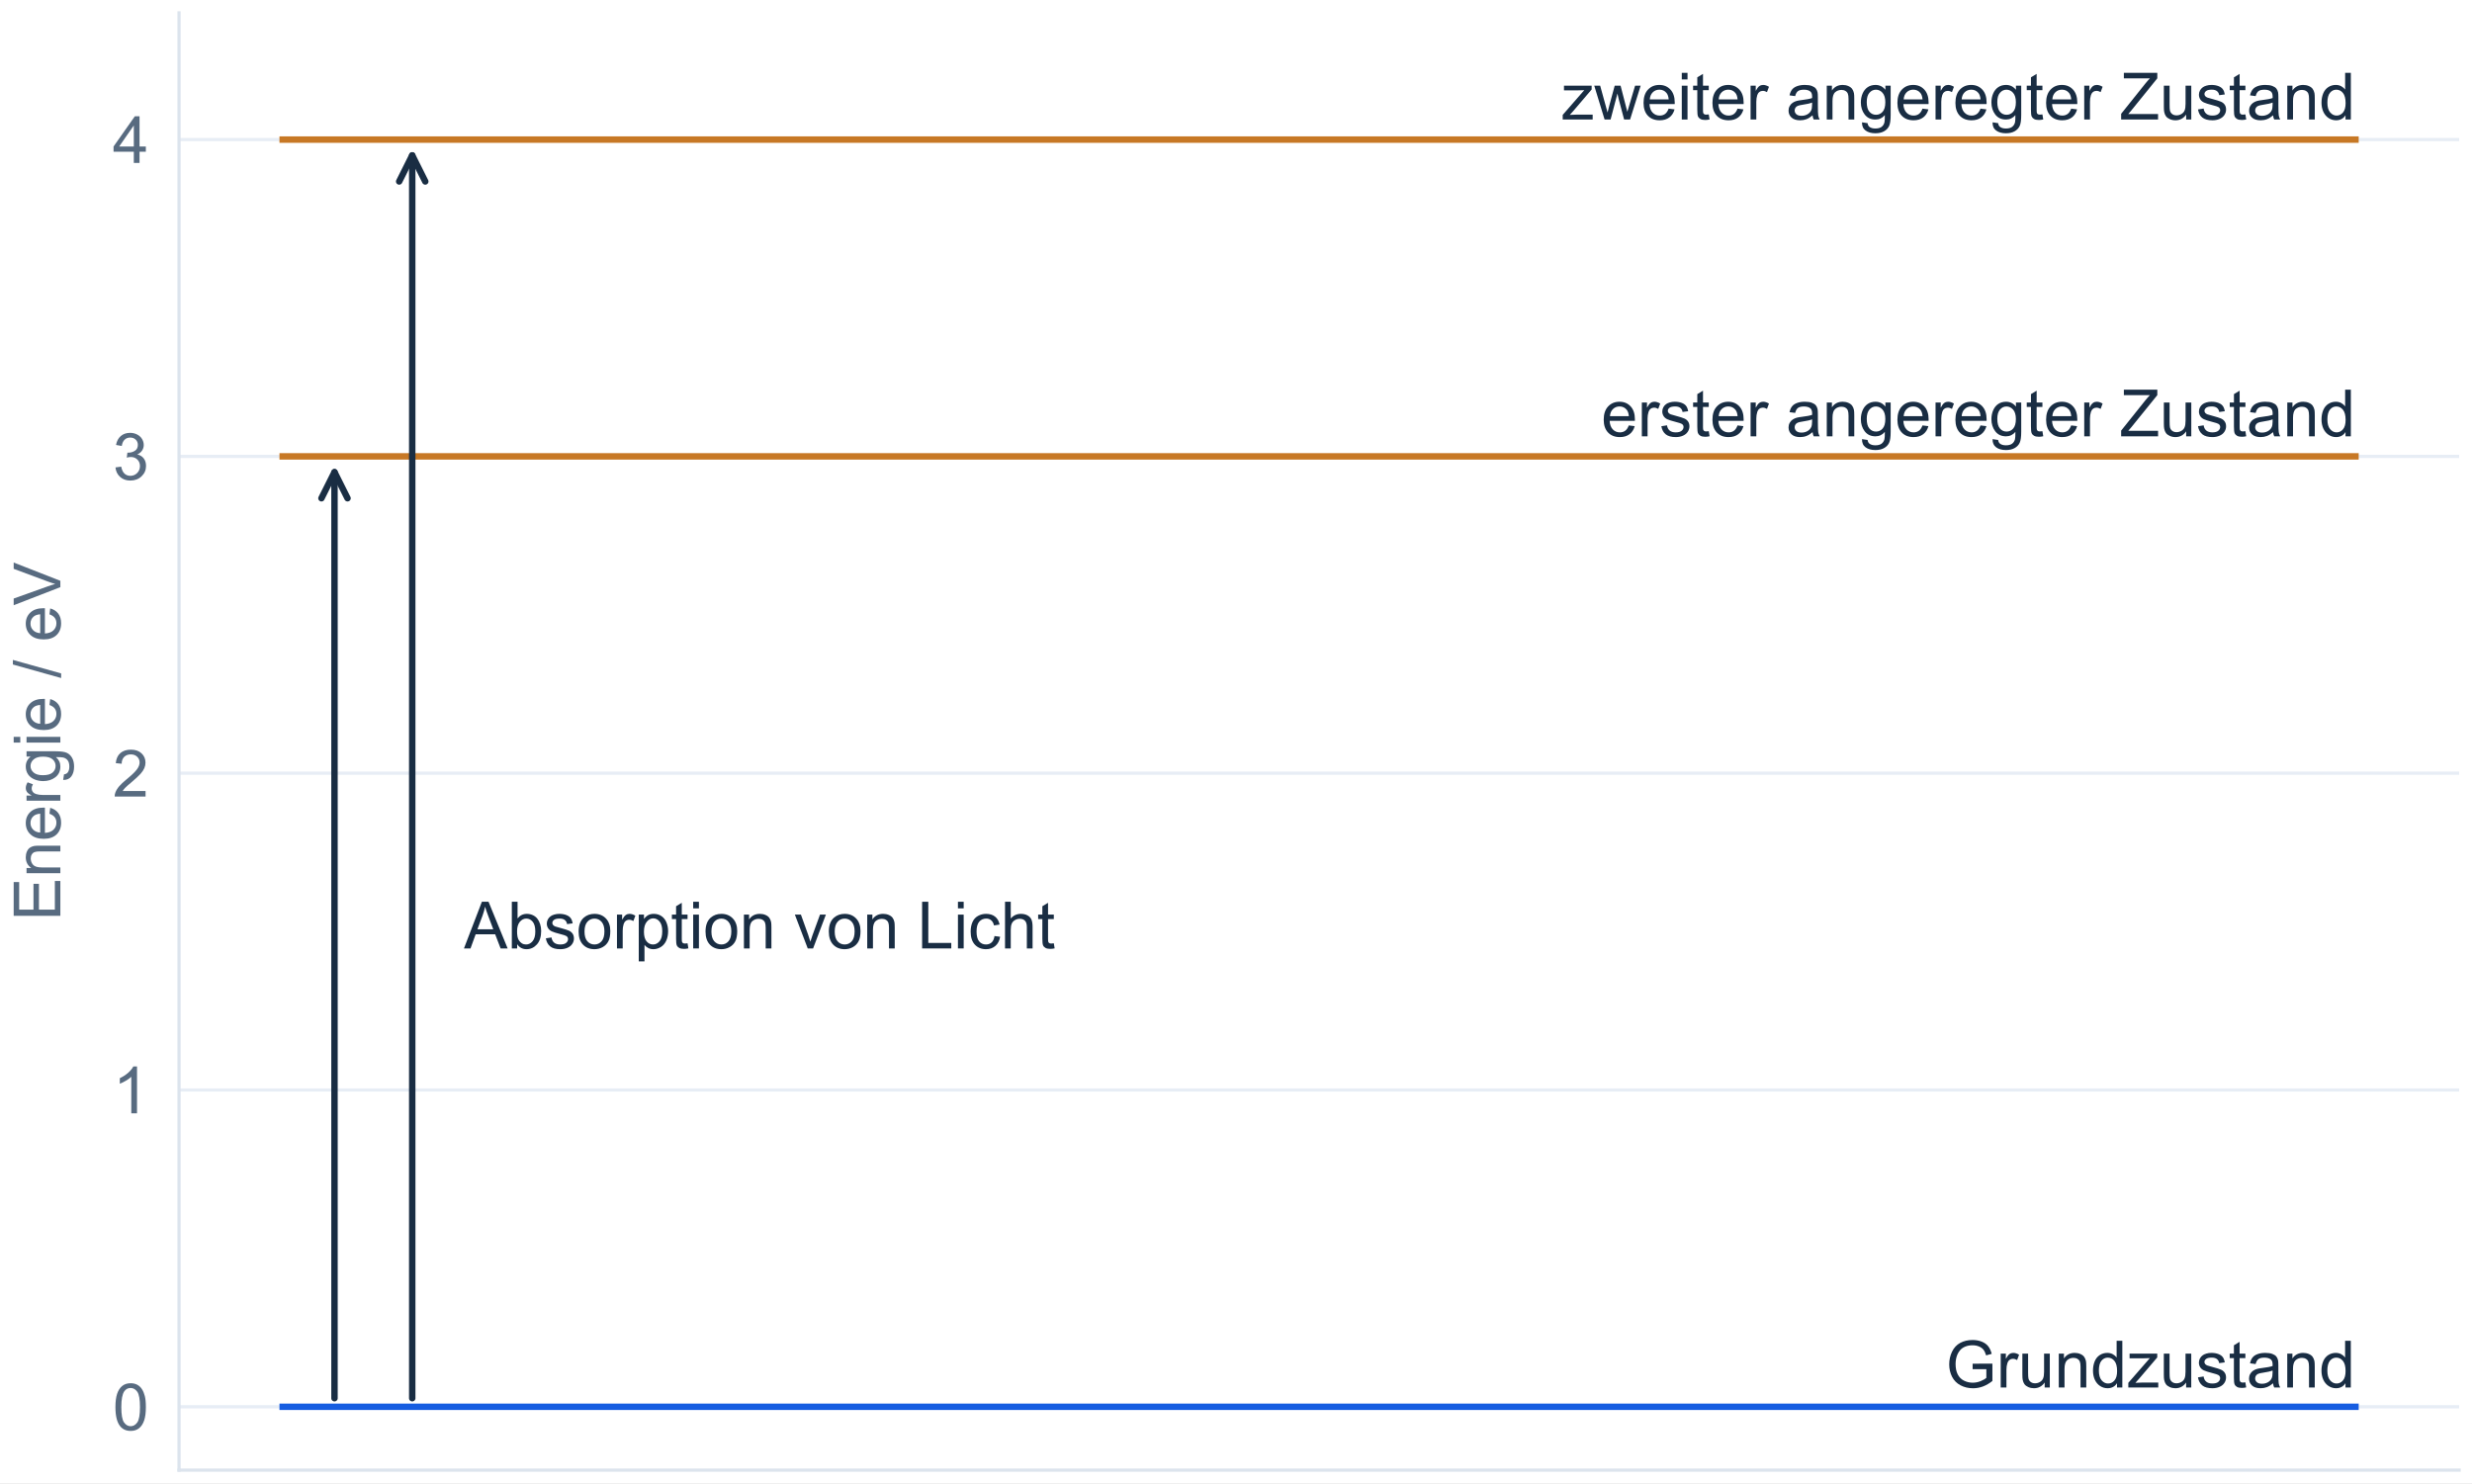
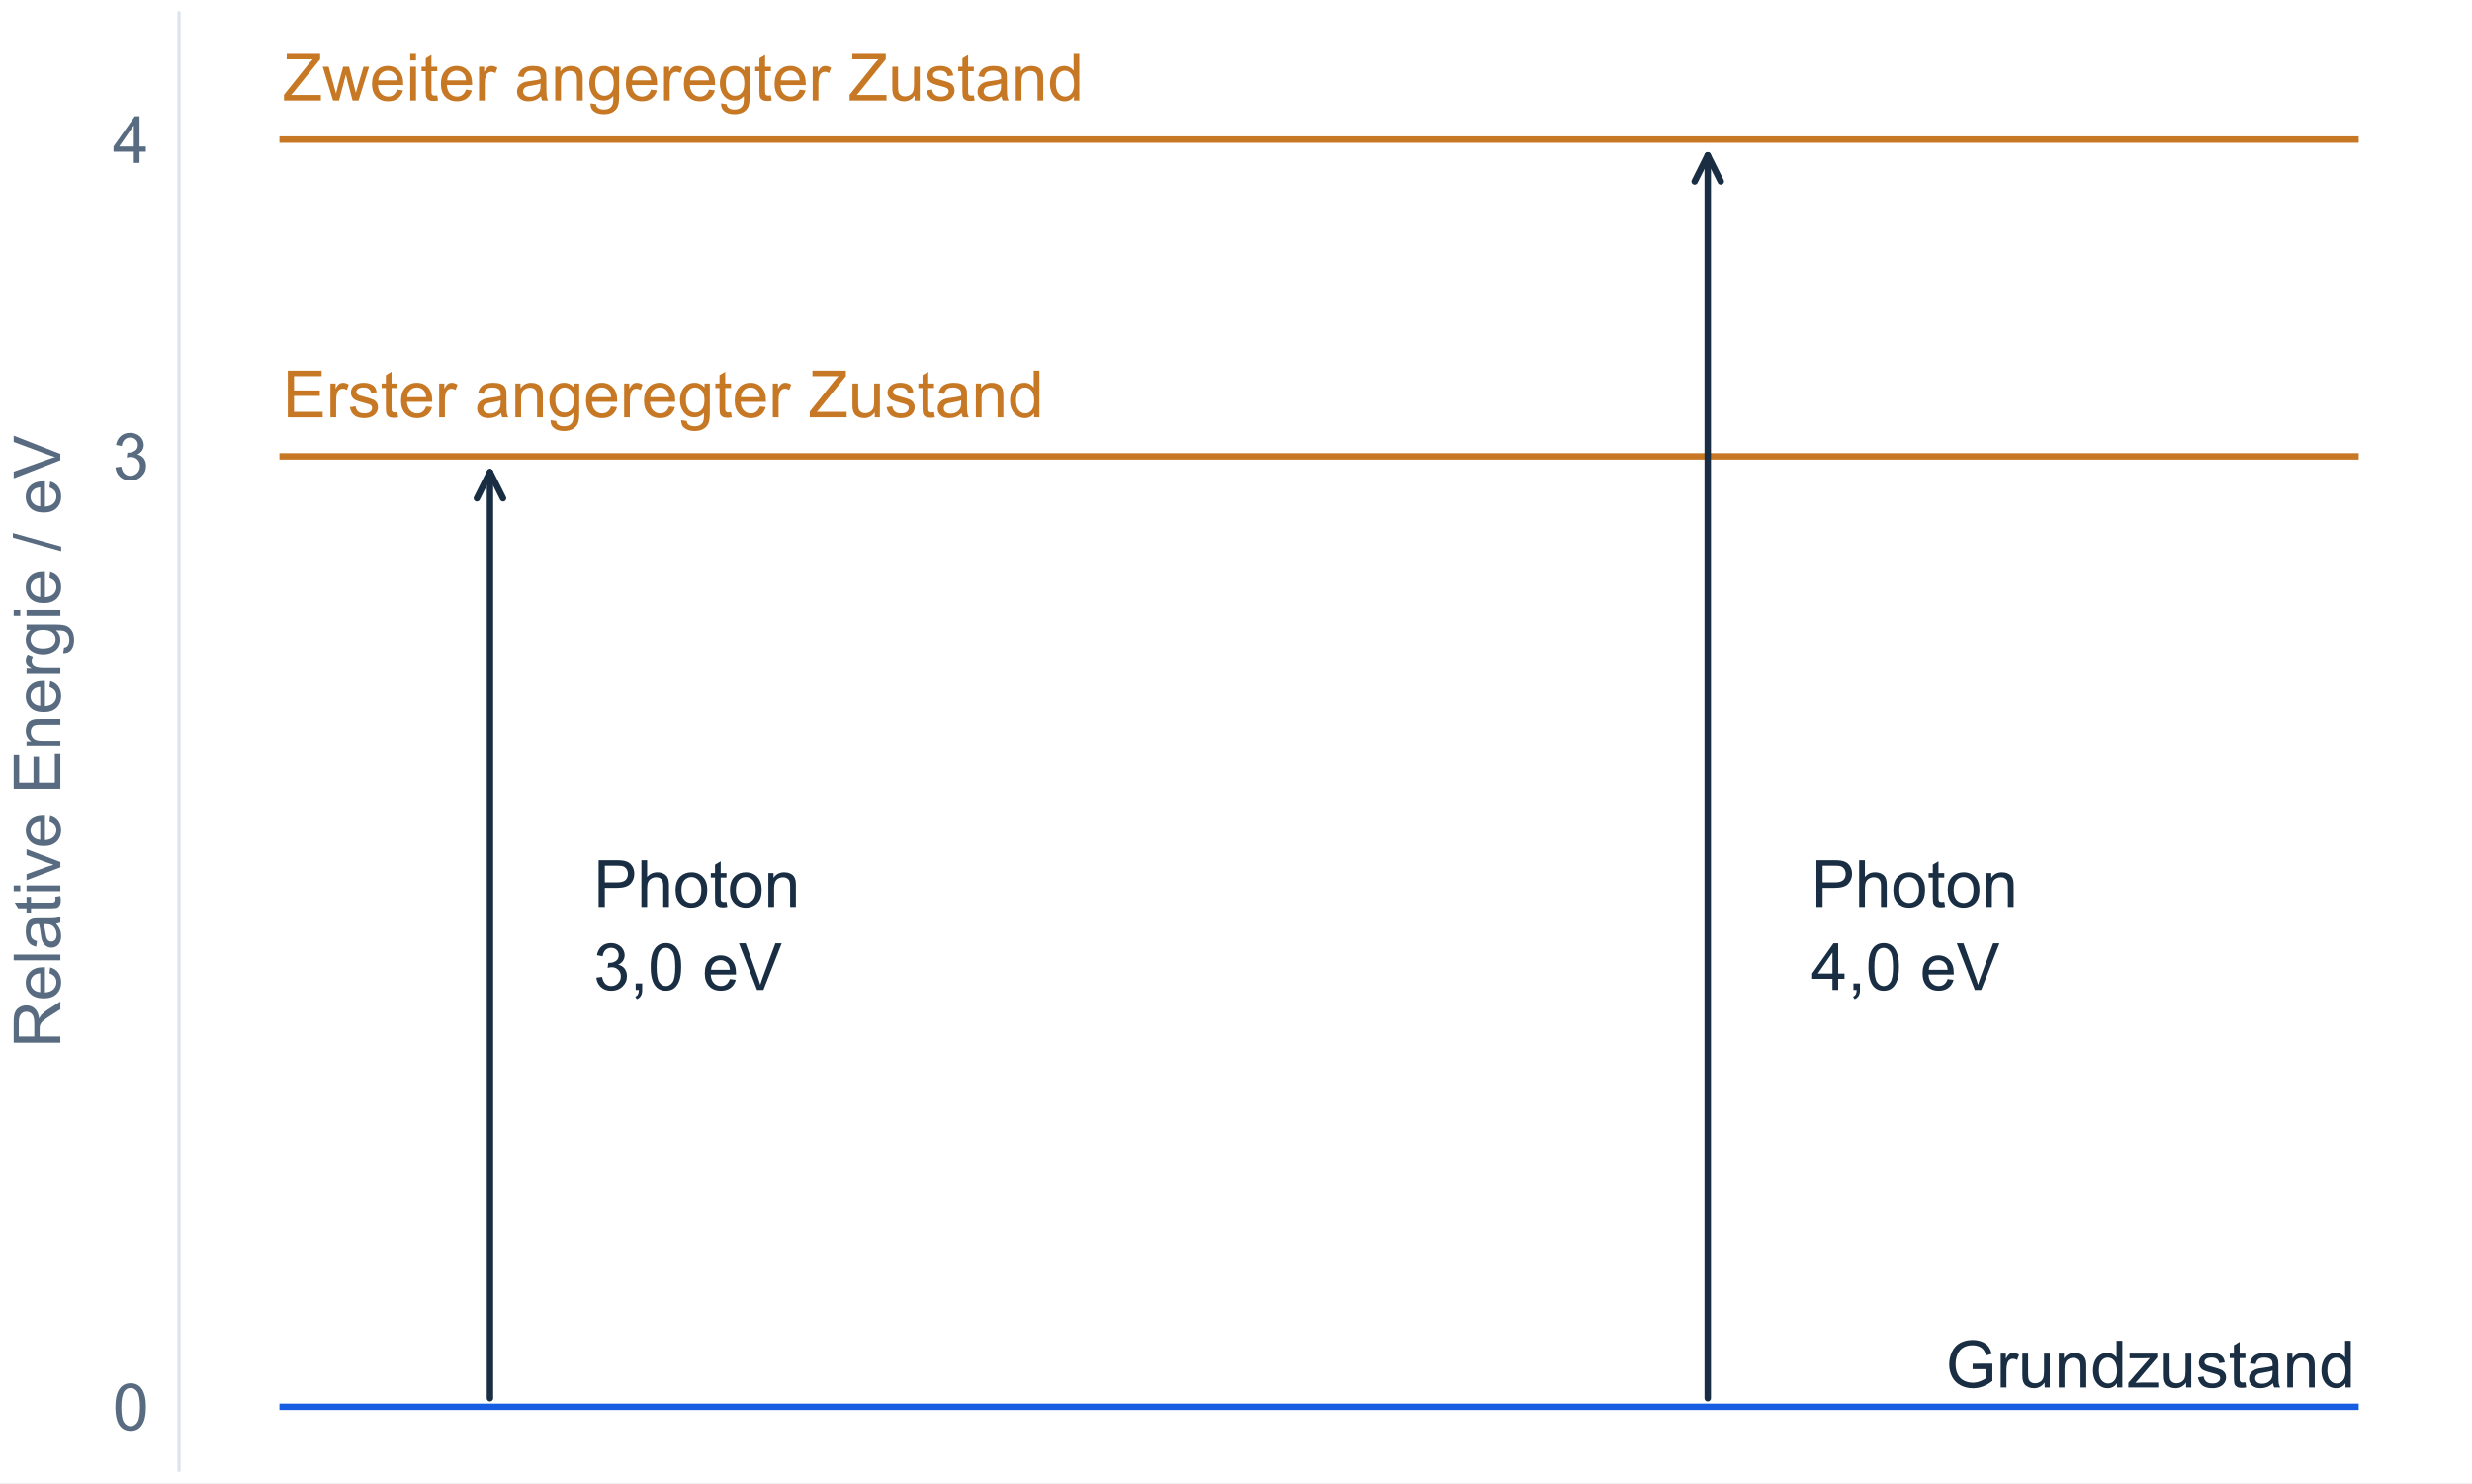
<svg xmlns="http://www.w3.org/2000/svg" xmlns:xlink="http://www.w3.org/1999/xlink" width="576pt" height="345.6pt" viewBox="0 0 576 345.6" version="1.1">
  <defs>
    <style type="text/css">*{stroke-linejoin: round; stroke-linecap: butt}</style>
  </defs>
  <g id="figure_1">
    <g id="patch_1">
      <path d="M 0 345.6  L 576 345.6  L 576 0  L 0 0  z " style="fill: #ffffff" />
    </g>
    <g id="axes_1">
      <g id="patch_2">
        <path d="M 41.717 342.6  L 573 342.6  L 573 3  L 41.717 3  z " style="fill: #ffffff" />
      </g>
      <g id="matplotlib.axis_1" />
      <g id="matplotlib.axis_2">
        <g id="ytick_1">
-           <g id="line2d_1">
-             <path d="M 41.717 327.835  L 573 327.835  " clip-path="url(#p097ab1eb0e)" style="fill: none; stroke: #e7edf5; stroke-width: 0.75; stroke-linecap: square" />
-           </g>
-           <g id="line2d_2" />
+           <g id="line2d_1" />
          <g id="text_1">
            <g style="fill: #586b80" transform="translate(26.26449 333.2745) scale(0.152 -0.152)">
              <defs>
                <path id="ArialMT-30" d="M 266 2259  Q 266 3072 433 3567  Q 600 4063 929 4331  Q 1259 4600 1759 4600  Q 2128 4600 2406 4451  Q 2684 4303 2865 4023  Q 3047 3744 3150 3342  Q 3253 2941 3253 2259  Q 3253 1453 3087 958  Q 2922 463 2592 192  Q 2263 -78 1759 -78  Q 1097 -78 719 397  Q 266 969 266 2259  z M 844 2259  Q 844 1131 1108 757  Q 1372 384 1759 384  Q 2147 384 2411 759  Q 2675 1134 2675 2259  Q 2675 3391 2411 3762  Q 2147 4134 1753 4134  Q 1366 4134 1134 3806  Q 844 3388 844 2259  z " transform="scale(0.015625)" />
              </defs>
              <use xlink:href="#ArialMT-30" />
            </g>
          </g>
        </g>
        <g id="ytick_2">
-           <g id="line2d_3">
-             <path d="M 41.717 254.009  L 573 254.009  " clip-path="url(#p097ab1eb0e)" style="fill: none; stroke: #e7edf5; stroke-width: 0.75; stroke-linecap: square" />
-           </g>
-           <g id="line2d_4" />
+           <g id="line2d_2" />
          <g id="text_2">
-             <g style="fill: #586b80" transform="translate(26.26449 259.4485) scale(0.152 -0.152)">
-               <defs>
-                 <path id="ArialMT-31" d="M 2384 0  L 1822 0  L 1822 3584  Q 1619 3391 1289 3197  Q 959 3003 697 2906  L 697 3450  Q 1169 3672 1522 3987  Q 1875 4303 2022 4600  L 2384 4600  L 2384 0  z " transform="scale(0.015625)" />
-               </defs>
-               <use xlink:href="#ArialMT-31" />
-             </g>
-           </g>
-         </g>
-         <g id="ytick_3">
-           <g id="line2d_5">
-             <path d="M 41.717 180.183  L 573 180.183  " clip-path="url(#p097ab1eb0e)" style="fill: none; stroke: #e7edf5; stroke-width: 0.75; stroke-linecap: square" />
-           </g>
-           <g id="line2d_6" />
-           <g id="text_3">
-             <g style="fill: #586b80" transform="translate(26.26449 185.6225) scale(0.152 -0.152)">
-               <defs>
-                 <path id="ArialMT-32" d="M 3222 541  L 3222 0  L 194 0  Q 188 203 259 391  Q 375 700 629 1000  Q 884 1300 1366 1694  Q 2113 2306 2375 2664  Q 2638 3022 2638 3341  Q 2638 3675 2398 3904  Q 2159 4134 1775 4134  Q 1369 4134 1125 3890  Q 881 3647 878 3216  L 300 3275  Q 359 3922 746 4261  Q 1134 4600 1788 4600  Q 2447 4600 2831 4234  Q 3216 3869 3216 3328  Q 3216 3053 3103 2787  Q 2991 2522 2730 2228  Q 2469 1934 1863 1422  Q 1356 997 1212 845  Q 1069 694 975 541  L 3222 541  z " transform="scale(0.015625)" />
-               </defs>
-               <use xlink:href="#ArialMT-32" />
-             </g>
-           </g>
-         </g>
-         <g id="ytick_4">
-           <g id="line2d_7">
-             <path d="M 41.717 106.357  L 573 106.357  " clip-path="url(#p097ab1eb0e)" style="fill: none; stroke: #e7edf5; stroke-width: 0.75; stroke-linecap: square" />
-           </g>
-           <g id="line2d_8" />
-           <g id="text_4">
            <g style="fill: #586b80" transform="translate(26.26449 111.7966) scale(0.152 -0.152)">
              <defs>
                <path id="ArialMT-33" d="M 269 1209  L 831 1284  Q 928 806 1161 595  Q 1394 384 1728 384  Q 2125 384 2398 659  Q 2672 934 2672 1341  Q 2672 1728 2419 1979  Q 2166 2231 1775 2231  Q 1616 2231 1378 2169  L 1441 2663  Q 1497 2656 1531 2656  Q 1891 2656 2178 2843  Q 2466 3031 2466 3422  Q 2466 3731 2256 3934  Q 2047 4138 1716 4138  Q 1388 4138 1169 3931  Q 950 3725 888 3313  L 325 3413  Q 428 3978 793 4289  Q 1159 4600 1703 4600  Q 2078 4600 2393 4439  Q 2709 4278 2876 4000  Q 3044 3722 3044 3409  Q 3044 3113 2884 2869  Q 2725 2625 2413 2481  Q 2819 2388 3044 2092  Q 3269 1797 3269 1353  Q 3269 753 2831 336  Q 2394 -81 1725 -81  Q 1122 -81 723 278  Q 325 638 269 1209  z " transform="scale(0.015625)" />
              </defs>
              <use xlink:href="#ArialMT-33" />
            </g>
          </g>
        </g>
-         <g id="ytick_5">
-           <g id="line2d_9">
-             <path d="M 41.717 32.531  L 573 32.531  " clip-path="url(#p097ab1eb0e)" style="fill: none; stroke: #e7edf5; stroke-width: 0.75; stroke-linecap: square" />
-           </g>
-           <g id="line2d_10" />
-           <g id="text_5">
+         <g id="ytick_3">
+           <g id="line2d_3" />
+           <g id="text_3">
            <g style="fill: #586b80" transform="translate(26.26449 37.97057) scale(0.152 -0.152)">
              <defs>
                <path id="ArialMT-34" d="M 2069 0  L 2069 1097  L 81 1097  L 81 1613  L 2172 4581  L 2631 4581  L 2631 1613  L 3250 1613  L 3250 1097  L 2631 1097  L 2631 0  L 2069 0  z M 2069 1613  L 2069 3678  L 634 1613  L 2069 1613  z " transform="scale(0.015625)" />
              </defs>
              <use xlink:href="#ArialMT-34" />
            </g>
          </g>
        </g>
-         <g id="text_6">
-           <g style="fill: #586b80" transform="translate(14.06536 214.6238) rotate(-90) scale(0.152 -0.152)">
+         <g id="text_4">
+           <g style="fill: #586b80" transform="translate(14.06536 244.1913) rotate(-90) scale(0.152 -0.152)">
            <defs>
+               <path id="ArialMT-52" d="M 503 0  L 503 4581  L 2534 4581  Q 3147 4581 3465 4457  Q 3784 4334 3975 4021  Q 4166 3709 4166 3331  Q 4166 2844 3850 2509  Q 3534 2175 2875 2084  Q 3116 1969 3241 1856  Q 3506 1613 3744 1247  L 4541 0  L 3778 0  L 3172 953  Q 2906 1366 2734 1584  Q 2563 1803 2427 1890  Q 2291 1978 2150 2013  Q 2047 2034 1813 2034  L 1109 2034  L 1109 0  L 503 0  z M 1109 2559  L 2413 2559  Q 2828 2559 3062 2645  Q 3297 2731 3419 2920  Q 3541 3109 3541 3331  Q 3541 3656 3305 3865  Q 3069 4075 2559 4075  L 1109 4075  L 1109 2559  z " transform="scale(0.015625)" />
+               <path id="ArialMT-65" d="M 2694 1069  L 3275 997  Q 3138 488 2766 206  Q 2394 -75 1816 -75  Q 1088 -75 661 373  Q 234 822 234 1631  Q 234 2469 665 2931  Q 1097 3394 1784 3394  Q 2450 3394 2872 2941  Q 3294 2488 3294 1666  Q 3294 1616 3291 1516  L 816 1516  Q 847 969 1125 678  Q 1403 388 1819 388  Q 2128 388 2347 550  Q 2566 713 2694 1069  z M 847 1978  L 2700 1978  Q 2663 2397 2488 2606  Q 2219 2931 1791 2931  Q 1403 2931 1139 2672  Q 875 2413 847 1978  z " transform="scale(0.015625)" />
+               <path id="ArialMT-6c" d="M 409 0  L 409 4581  L 972 4581  L 972 0  L 409 0  z " transform="scale(0.015625)" />
+               <path id="ArialMT-61" d="M 2588 409  Q 2275 144 1986 34  Q 1697 -75 1366 -75  Q 819 -75 525 192  Q 231 459 231 875  Q 231 1119 342 1320  Q 453 1522 633 1644  Q 813 1766 1038 1828  Q 1203 1872 1538 1913  Q 2219 1994 2541 2106  Q 2544 2222 2544 2253  Q 2544 2597 2384 2738  Q 2169 2928 1744 2928  Q 1347 2928 1158 2789  Q 969 2650 878 2297  L 328 2372  Q 403 2725 575 2942  Q 747 3159 1072 3276  Q 1397 3394 1825 3394  Q 2250 3394 2515 3294  Q 2781 3194 2906 3042  Q 3031 2891 3081 2659  Q 3109 2516 3109 2141  L 3109 1391  Q 3109 606 3145 398  Q 3181 191 3288 0  L 2700 0  Q 2613 175 2588 409  z M 2541 1666  Q 2234 1541 1622 1453  Q 1275 1403 1131 1340  Q 988 1278 909 1158  Q 831 1038 831 891  Q 831 666 1001 516  Q 1172 366 1500 366  Q 1825 366 2078 508  Q 2331 650 2450 897  Q 2541 1088 2541 1459  L 2541 1666  z " transform="scale(0.015625)" />
+               <path id="ArialMT-74" d="M 1650 503  L 1731 6  Q 1494 -44 1306 -44  Q 1000 -44 831 53  Q 663 150 594 308  Q 525 466 525 972  L 525 2881  L 113 2881  L 113 3319  L 525 3319  L 525 4141  L 1084 4478  L 1084 3319  L 1650 3319  L 1650 2881  L 1084 2881  L 1084 941  Q 1084 700 1114 631  Q 1144 563 1211 522  Q 1278 481 1403 481  Q 1497 481 1650 503  z " transform="scale(0.015625)" />
+               <path id="ArialMT-69" d="M 425 3934  L 425 4581  L 988 4581  L 988 3934  L 425 3934  z M 425 0  L 425 3319  L 988 3319  L 988 0  L 425 0  z " transform="scale(0.015625)" />
+               <path id="ArialMT-76" d="M 1344 0  L 81 3319  L 675 3319  L 1388 1331  Q 1503 1009 1600 663  Q 1675 925 1809 1294  L 2547 3319  L 3125 3319  L 1869 0  L 1344 0  z " transform="scale(0.015625)" />
+               <path id="ArialMT-20" transform="scale(0.015625)" />
              <path id="ArialMT-45" d="M 506 0  L 506 4581  L 3819 4581  L 3819 4041  L 1113 4041  L 1113 2638  L 3647 2638  L 3647 2100  L 1113 2100  L 1113 541  L 3925 541  L 3925 0  L 506 0  z " transform="scale(0.015625)" />
              <path id="ArialMT-6e" d="M 422 0  L 422 3319  L 928 3319  L 928 2847  Q 1294 3394 1984 3394  Q 2284 3394 2536 3286  Q 2788 3178 2913 3003  Q 3038 2828 3088 2588  Q 3119 2431 3119 2041  L 3119 0  L 2556 0  L 2556 2019  Q 2556 2363 2490 2533  Q 2425 2703 2258 2804  Q 2091 2906 1866 2906  Q 1506 2906 1245 2678  Q 984 2450 984 1813  L 984 0  L 422 0  z " transform="scale(0.015625)" />
-               <path id="ArialMT-65" d="M 2694 1069  L 3275 997  Q 3138 488 2766 206  Q 2394 -75 1816 -75  Q 1088 -75 661 373  Q 234 822 234 1631  Q 234 2469 665 2931  Q 1097 3394 1784 3394  Q 2450 3394 2872 2941  Q 3294 2488 3294 1666  Q 3294 1616 3291 1516  L 816 1516  Q 847 969 1125 678  Q 1403 388 1819 388  Q 2128 388 2347 550  Q 2566 713 2694 1069  z M 847 1978  L 2700 1978  Q 2663 2397 2488 2606  Q 2219 2931 1791 2931  Q 1403 2931 1139 2672  Q 875 2413 847 1978  z " transform="scale(0.015625)" />
              <path id="ArialMT-72" d="M 416 0  L 416 3319  L 922 3319  L 922 2816  Q 1116 3169 1280 3281  Q 1444 3394 1641 3394  Q 1925 3394 2219 3213  L 2025 2691  Q 1819 2813 1613 2813  Q 1428 2813 1281 2702  Q 1134 2591 1072 2394  Q 978 2094 978 1738  L 978 0  L 416 0  z " transform="scale(0.015625)" />
              <path id="ArialMT-67" d="M 319 -275  L 866 -356  Q 900 -609 1056 -725  Q 1266 -881 1628 -881  Q 2019 -881 2231 -725  Q 2444 -569 2519 -288  Q 2563 -116 2559 434  Q 2191 0 1641 0  Q 956 0 581 494  Q 206 988 206 1678  Q 206 2153 378 2554  Q 550 2956 876 3175  Q 1203 3394 1644 3394  Q 2231 3394 2613 2919  L 2613 3319  L 3131 3319  L 3131 450  Q 3131 -325 2973 -648  Q 2816 -972 2473 -1159  Q 2131 -1347 1631 -1347  Q 1038 -1347 672 -1080  Q 306 -813 319 -275  z M 784 1719  Q 784 1066 1043 766  Q 1303 466 1694 466  Q 2081 466 2343 764  Q 2606 1063 2606 1700  Q 2606 2309 2336 2618  Q 2066 2928 1684 2928  Q 1309 2928 1046 2623  Q 784 2319 784 1719  z " transform="scale(0.015625)" />
-               <path id="ArialMT-69" d="M 425 3934  L 425 4581  L 988 4581  L 988 3934  L 425 3934  z M 425 0  L 425 3319  L 988 3319  L 988 0  L 425 0  z " transform="scale(0.015625)" />
-               <path id="ArialMT-20" transform="scale(0.015625)" />
              <path id="ArialMT-2f" d="M 0 -78  L 1328 4659  L 1778 4659  L 453 -78  L 0 -78  z " transform="scale(0.015625)" />
              <path id="ArialMT-56" d="M 1803 0  L 28 4581  L 684 4581  L 1875 1253  Q 2019 853 2116 503  Q 2222 878 2363 1253  L 3600 4581  L 4219 4581  L 2425 0  L 1803 0  z " transform="scale(0.015625)" />
            </defs>
-             <use xlink:href="#ArialMT-45" />
-             <use xlink:href="#ArialMT-6e" transform="translate(66.69922 0)" />
-             <use xlink:href="#ArialMT-65" transform="translate(122.3145 0)" />
-             <use xlink:href="#ArialMT-72" transform="translate(177.9297 0)" />
-             <use xlink:href="#ArialMT-67" transform="translate(211.2305 0)" />
-             <use xlink:href="#ArialMT-69" transform="translate(266.8457 0)" />
-             <use xlink:href="#ArialMT-65" transform="translate(289.0625 0)" />
-             <use xlink:href="#ArialMT-20" transform="translate(344.6777 0)" />
-             <use xlink:href="#ArialMT-2f" transform="translate(372.4609 0)" />
-             <use xlink:href="#ArialMT-20" transform="translate(400.2441 0)" />
-             <use xlink:href="#ArialMT-65" transform="translate(428.0273 0)" />
-             <use xlink:href="#ArialMT-56" transform="translate(483.6426 0)" />
-           </g>
-         </g>
-       </g>
-       <g id="line2d_11">
+             <use xlink:href="#ArialMT-52" />
+             <use xlink:href="#ArialMT-65" transform="translate(72.2168 0)" />
+             <use xlink:href="#ArialMT-6c" transform="translate(127.832 0)" />
+             <use xlink:href="#ArialMT-61" transform="translate(150.0488 0)" />
+             <use xlink:href="#ArialMT-74" transform="translate(205.6641 0)" />
+             <use xlink:href="#ArialMT-69" transform="translate(233.4473 0)" />
+             <use xlink:href="#ArialMT-76" transform="translate(255.6641 0)" />
+             <use xlink:href="#ArialMT-65" transform="translate(305.6641 0)" />
+             <use xlink:href="#ArialMT-20" transform="translate(361.2793 0)" />
+             <use xlink:href="#ArialMT-45" transform="translate(389.0625 0)" />
+             <use xlink:href="#ArialMT-6e" transform="translate(455.7617 0)" />
+             <use xlink:href="#ArialMT-65" transform="translate(511.377 0)" />
+             <use xlink:href="#ArialMT-72" transform="translate(566.9922 0)" />
+             <use xlink:href="#ArialMT-67" transform="translate(600.293 0)" />
+             <use xlink:href="#ArialMT-69" transform="translate(655.9082 0)" />
+             <use xlink:href="#ArialMT-65" transform="translate(678.125 0)" />
+             <use xlink:href="#ArialMT-20" transform="translate(733.7402 0)" />
+             <use xlink:href="#ArialMT-2f" transform="translate(761.5234 0)" />
+             <use xlink:href="#ArialMT-20" transform="translate(789.3066 0)" />
+             <use xlink:href="#ArialMT-65" transform="translate(817.0898 0)" />
+             <use xlink:href="#ArialMT-56" transform="translate(872.7051 0)" />
+           </g>
+         </g>
+       </g>
+       <g id="line2d_4">
        <path d="M 65.866 327.835  L 548.851 327.835  " clip-path="url(#p097ab1eb0e)" style="fill: none; stroke: #165de1; stroke-width: 1.5; stroke-linecap: square" />
      </g>
-       <g id="line2d_12">
+       <g id="line2d_5">
        <path d="M 65.866 106.357  L 548.851 106.357  " clip-path="url(#p097ab1eb0e)" style="fill: none; stroke: #c77825; stroke-width: 1.5; stroke-linecap: square" />
      </g>
-       <g id="line2d_13">
+       <g id="line2d_6">
        <path d="M 65.866 32.531  L 548.851 32.531  " clip-path="url(#p097ab1eb0e)" style="fill: none; stroke: #c77825; stroke-width: 1.5; stroke-linecap: square" />
      </g>
      <g id="patch_3">
        <path d="M 41.717 342.6  L 41.717 3  " style="fill: none; stroke: #dce4ed; stroke-width: 0.75; stroke-linejoin: miter; stroke-linecap: square" />
      </g>
-       <g id="patch_4">
-         <path d="M 41.717 342.6  L 573 342.6  " style="fill: none; stroke: #dce4ed; stroke-width: 0.75; stroke-linejoin: miter; stroke-linecap: square" />
-       </g>
-       <g id="text_7">
+       <g id="text_5">
        <g style="fill: #192d43" transform="translate(453.3755 323.337) scale(0.152 -0.152)">
          <defs>
            <path id="ArialMT-47" d="M 2638 1797  L 2638 2334  L 4578 2338  L 4578 638  Q 4131 281 3656 101  Q 3181 -78 2681 -78  Q 2006 -78 1454 211  Q 903 500 622 1047  Q 341 1594 341 2269  Q 341 2938 620 3517  Q 900 4097 1425 4378  Q 1950 4659 2634 4659  Q 3131 4659 3532 4498  Q 3934 4338 4162 4050  Q 4391 3763 4509 3300  L 3963 3150  Q 3859 3500 3706 3700  Q 3553 3900 3268 4020  Q 2984 4141 2638 4141  Q 2222 4141 1919 4014  Q 1616 3888 1430 3681  Q 1244 3475 1141 3228  Q 966 2803 966 2306  Q 966 1694 1177 1281  Q 1388 869 1791 669  Q 2194 469 2647 469  Q 3041 469 3416 620  Q 3791 772 3984 944  L 3984 1797  L 2638 1797  z " transform="scale(0.015625)" />
            <path id="ArialMT-75" d="M 2597 0  L 2597 488  Q 2209 -75 1544 -75  Q 1250 -75 995 37  Q 741 150 617 320  Q 494 491 444 738  Q 409 903 409 1263  L 409 3319  L 972 3319  L 972 1478  Q 972 1038 1006 884  Q 1059 663 1231 536  Q 1403 409 1656 409  Q 1909 409 2131 539  Q 2353 669 2445 892  Q 2538 1116 2538 1541  L 2538 3319  L 3100 3319  L 3100 0  L 2597 0  z " transform="scale(0.015625)" />
            <path id="ArialMT-64" d="M 2575 0  L 2575 419  Q 2259 -75 1647 -75  Q 1250 -75 917 144  Q 584 363 401 755  Q 219 1147 219 1656  Q 219 2153 384 2558  Q 550 2963 881 3178  Q 1213 3394 1622 3394  Q 1922 3394 2156 3267  Q 2391 3141 2538 2938  L 2538 4581  L 3097 4581  L 3097 0  L 2575 0  z M 797 1656  Q 797 1019 1065 703  Q 1334 388 1700 388  Q 2069 388 2326 689  Q 2584 991 2584 1609  Q 2584 2291 2321 2609  Q 2059 2928 1675 2928  Q 1300 2928 1048 2622  Q 797 2316 797 1656  z " transform="scale(0.015625)" />
            <path id="ArialMT-7a" d="M 125 0  L 125 456  L 2238 2881  Q 1878 2863 1603 2863  L 250 2863  L 250 3319  L 2963 3319  L 2963 2947  L 1166 841  L 819 456  Q 1197 484 1528 484  L 3063 484  L 3063 0  L 125 0  z " transform="scale(0.015625)" />
            <path id="ArialMT-73" d="M 197 991  L 753 1078  Q 800 744 1014 566  Q 1228 388 1613 388  Q 2000 388 2187 545  Q 2375 703 2375 916  Q 2375 1106 2209 1216  Q 2094 1291 1634 1406  Q 1016 1563 777 1677  Q 538 1791 414 1992  Q 291 2194 291 2438  Q 291 2659 392 2848  Q 494 3038 669 3163  Q 800 3259 1026 3326  Q 1253 3394 1513 3394  Q 1903 3394 2198 3281  Q 2494 3169 2634 2976  Q 2775 2784 2828 2463  L 2278 2388  Q 2241 2644 2061 2787  Q 1881 2931 1553 2931  Q 1166 2931 1000 2803  Q 834 2675 834 2503  Q 834 2394 903 2306  Q 972 2216 1119 2156  Q 1203 2125 1616 2013  Q 2213 1853 2448 1751  Q 2684 1650 2818 1456  Q 2953 1263 2953 975  Q 2953 694 2789 445  Q 2625 197 2315 61  Q 2006 -75 1616 -75  Q 969 -75 630 194  Q 291 463 197 991  z " transform="scale(0.015625)" />
-             <path id="ArialMT-74" d="M 1650 503  L 1731 6  Q 1494 -44 1306 -44  Q 1000 -44 831 53  Q 663 150 594 308  Q 525 466 525 972  L 525 2881  L 113 2881  L 113 3319  L 525 3319  L 525 4141  L 1084 4478  L 1084 3319  L 1650 3319  L 1650 2881  L 1084 2881  L 1084 941  Q 1084 700 1114 631  Q 1144 563 1211 522  Q 1278 481 1403 481  Q 1497 481 1650 503  z " transform="scale(0.015625)" />
-             <path id="ArialMT-61" d="M 2588 409  Q 2275 144 1986 34  Q 1697 -75 1366 -75  Q 819 -75 525 192  Q 231 459 231 875  Q 231 1119 342 1320  Q 453 1522 633 1644  Q 813 1766 1038 1828  Q 1203 1872 1538 1913  Q 2219 1994 2541 2106  Q 2544 2222 2544 2253  Q 2544 2597 2384 2738  Q 2169 2928 1744 2928  Q 1347 2928 1158 2789  Q 969 2650 878 2297  L 328 2372  Q 403 2725 575 2942  Q 747 3159 1072 3276  Q 1397 3394 1825 3394  Q 2250 3394 2515 3294  Q 2781 3194 2906 3042  Q 3031 2891 3081 2659  Q 3109 2516 3109 2141  L 3109 1391  Q 3109 606 3145 398  Q 3181 191 3288 0  L 2700 0  Q 2613 175 2588 409  z M 2541 1666  Q 2234 1541 1622 1453  Q 1275 1403 1131 1340  Q 988 1278 909 1158  Q 831 1038 831 891  Q 831 666 1001 516  Q 1172 366 1500 366  Q 1825 366 2078 508  Q 2331 650 2450 897  Q 2541 1088 2541 1459  L 2541 1666  z " transform="scale(0.015625)" />
          </defs>
          <use xlink:href="#ArialMT-47" />
          <use xlink:href="#ArialMT-72" transform="translate(77.7832 0)" />
          <use xlink:href="#ArialMT-75" transform="translate(111.084 0)" />
          <use xlink:href="#ArialMT-6e" transform="translate(166.6992 0)" />
          <use xlink:href="#ArialMT-64" transform="translate(222.3145 0)" />
          <use xlink:href="#ArialMT-7a" transform="translate(277.9297 0)" />
          <use xlink:href="#ArialMT-75" transform="translate(327.9297 0)" />
          <use xlink:href="#ArialMT-73" transform="translate(383.5449 0)" />
          <use xlink:href="#ArialMT-74" transform="translate(433.5449 0)" />
          <use xlink:href="#ArialMT-61" transform="translate(461.3281 0)" />
          <use xlink:href="#ArialMT-6e" transform="translate(516.9434 0)" />
          <use xlink:href="#ArialMT-64" transform="translate(572.5586 0)" />
        </g>
      </g>
+       <g id="text_6">
+         <g style="fill: #c77825" transform="translate(65.86633 97.25141) scale(0.152 -0.152)">
+           <defs>
+             <path id="ArialMT-5a" d="M 128 0  L 128 563  L 2475 3497  Q 2725 3809 2950 4041  L 394 4041  L 394 4581  L 3675 4581  L 3675 4041  L 1103 863  L 825 541  L 3750 541  L 3750 0  L 128 0  z " transform="scale(0.015625)" />
+           </defs>
+           <use xlink:href="#ArialMT-45" />
+           <use xlink:href="#ArialMT-72" transform="translate(66.69922 0)" />
+           <use xlink:href="#ArialMT-73" transform="translate(100 0)" />
+           <use xlink:href="#ArialMT-74" transform="translate(150 0)" />
+           <use xlink:href="#ArialMT-65" transform="translate(177.7832 0)" />
+           <use xlink:href="#ArialMT-72" transform="translate(233.3984 0)" />
+           <use xlink:href="#ArialMT-20" transform="translate(266.6992 0)" />
+           <use xlink:href="#ArialMT-61" transform="translate(294.4824 0)" />
+           <use xlink:href="#ArialMT-6e" transform="translate(350.0977 0)" />
+           <use xlink:href="#ArialMT-67" transform="translate(405.7129 0)" />
+           <use xlink:href="#ArialMT-65" transform="translate(461.3281 0)" />
+           <use xlink:href="#ArialMT-72" transform="translate(516.9434 0)" />
+           <use xlink:href="#ArialMT-65" transform="translate(550.2441 0)" />
+           <use xlink:href="#ArialMT-67" transform="translate(605.8594 0)" />
+           <use xlink:href="#ArialMT-74" transform="translate(661.4746 0)" />
+           <use xlink:href="#ArialMT-65" transform="translate(689.2578 0)" />
+           <use xlink:href="#ArialMT-72" transform="translate(744.873 0)" />
+           <use xlink:href="#ArialMT-20" transform="translate(778.1738 0)" />
+           <use xlink:href="#ArialMT-5a" transform="translate(805.957 0)" />
+           <use xlink:href="#ArialMT-75" transform="translate(867.041 0)" />
+           <use xlink:href="#ArialMT-73" transform="translate(922.6562 0)" />
+           <use xlink:href="#ArialMT-74" transform="translate(972.6562 0)" />
+           <use xlink:href="#ArialMT-61" transform="translate(1000.439 0)" />
+           <use xlink:href="#ArialMT-6e" transform="translate(1056.055 0)" />
+           <use xlink:href="#ArialMT-64" transform="translate(1111.67 0)" />
+         </g>
+       </g>
+       <g id="text_7">
+         <g style="fill: #c77825" transform="translate(65.86633 23.42543) scale(0.152 -0.152)">
+           <defs>
+             <path id="ArialMT-77" d="M 1034 0  L 19 3319  L 600 3319  L 1128 1403  L 1325 691  Q 1338 744 1497 1375  L 2025 3319  L 2603 3319  L 3100 1394  L 3266 759  L 3456 1400  L 4025 3319  L 4572 3319  L 3534 0  L 2950 0  L 2422 1988  L 2294 2553  L 1622 0  L 1034 0  z " transform="scale(0.015625)" />
+           </defs>
+           <use xlink:href="#ArialMT-5a" />
+           <use xlink:href="#ArialMT-77" transform="translate(61.08398 0)" />
+           <use xlink:href="#ArialMT-65" transform="translate(133.3008 0)" />
+           <use xlink:href="#ArialMT-69" transform="translate(188.916 0)" />
+           <use xlink:href="#ArialMT-74" transform="translate(211.1328 0)" />
+           <use xlink:href="#ArialMT-65" transform="translate(238.916 0)" />
+           <use xlink:href="#ArialMT-72" transform="translate(294.5312 0)" />
+           <use xlink:href="#ArialMT-20" transform="translate(327.832 0)" />
+           <use xlink:href="#ArialMT-61" transform="translate(355.6152 0)" />
+           <use xlink:href="#ArialMT-6e" transform="translate(411.2305 0)" />
+           <use xlink:href="#ArialMT-67" transform="translate(466.8457 0)" />
+           <use xlink:href="#ArialMT-65" transform="translate(522.4609 0)" />
+           <use xlink:href="#ArialMT-72" transform="translate(578.0762 0)" />
+           <use xlink:href="#ArialMT-65" transform="translate(611.377 0)" />
+           <use xlink:href="#ArialMT-67" transform="translate(666.9922 0)" />
+           <use xlink:href="#ArialMT-74" transform="translate(722.6074 0)" />
+           <use xlink:href="#ArialMT-65" transform="translate(750.3906 0)" />
+           <use xlink:href="#ArialMT-72" transform="translate(806.0059 0)" />
+           <use xlink:href="#ArialMT-20" transform="translate(839.3066 0)" />
+           <use xlink:href="#ArialMT-5a" transform="translate(867.0898 0)" />
+           <use xlink:href="#ArialMT-75" transform="translate(928.1738 0)" />
+           <use xlink:href="#ArialMT-73" transform="translate(983.7891 0)" />
+           <use xlink:href="#ArialMT-74" transform="translate(1033.789 0)" />
+           <use xlink:href="#ArialMT-61" transform="translate(1061.572 0)" />
+           <use xlink:href="#ArialMT-6e" transform="translate(1117.188 0)" />
+           <use xlink:href="#ArialMT-64" transform="translate(1172.803 0)" />
+         </g>
+       </g>
+       <g id="patch_4">
+         <path d="M 114.165 325.837  Q 114.165 217.097 114.165 110.033  " style="fill: none; stroke: #192d43; stroke-width: 1.5; stroke-linecap: round" />
+         <path d="M 111.125 116.113  L 114.165 110.033  L 117.205 116.113  " style="fill: none; stroke: #192d43; stroke-width: 1.5; stroke-linecap: round" />
+       </g>
+       <g id="patch_5">
+         <path d="M 397.918 325.838  Q 397.918 180.185 397.918 36.208  " style="fill: none; stroke: #192d43; stroke-width: 1.5; stroke-linecap: round" />
+         <path d="M 394.878 42.288  L 397.918 36.208  L 400.958 42.288  " style="fill: none; stroke: #192d43; stroke-width: 1.5; stroke-linecap: round" />
+       </g>
      <g id="text_8">
-         <g style="fill: #192d43" transform="translate(373.1243 101.681) scale(0.152 -0.152)">
-           <defs>
-             <path id="ArialMT-5a" d="M 128 0  L 128 563  L 2475 3497  Q 2725 3809 2950 4041  L 394 4041  L 394 4581  L 3675 4581  L 3675 4041  L 1103 863  L 825 541  L 3750 541  L 3750 0  L 128 0  z " transform="scale(0.015625)" />
-           </defs>
-           <use xlink:href="#ArialMT-65" />
-           <use xlink:href="#ArialMT-72" transform="translate(55.61523 0)" />
-           <use xlink:href="#ArialMT-73" transform="translate(88.91602 0)" />
-           <use xlink:href="#ArialMT-74" transform="translate(138.916 0)" />
-           <use xlink:href="#ArialMT-65" transform="translate(166.6992 0)" />
-           <use xlink:href="#ArialMT-72" transform="translate(222.3145 0)" />
-           <use xlink:href="#ArialMT-20" transform="translate(255.6152 0)" />
-           <use xlink:href="#ArialMT-61" transform="translate(283.3984 0)" />
-           <use xlink:href="#ArialMT-6e" transform="translate(339.0137 0)" />
-           <use xlink:href="#ArialMT-67" transform="translate(394.6289 0)" />
-           <use xlink:href="#ArialMT-65" transform="translate(450.2441 0)" />
-           <use xlink:href="#ArialMT-72" transform="translate(505.8594 0)" />
-           <use xlink:href="#ArialMT-65" transform="translate(539.1602 0)" />
-           <use xlink:href="#ArialMT-67" transform="translate(594.7754 0)" />
-           <use xlink:href="#ArialMT-74" transform="translate(650.3906 0)" />
-           <use xlink:href="#ArialMT-65" transform="translate(678.1738 0)" />
-           <use xlink:href="#ArialMT-72" transform="translate(733.7891 0)" />
-           <use xlink:href="#ArialMT-20" transform="translate(767.0898 0)" />
-           <use xlink:href="#ArialMT-5a" transform="translate(794.873 0)" />
-           <use xlink:href="#ArialMT-75" transform="translate(855.957 0)" />
-           <use xlink:href="#ArialMT-73" transform="translate(911.5723 0)" />
-           <use xlink:href="#ArialMT-74" transform="translate(961.5723 0)" />
-           <use xlink:href="#ArialMT-61" transform="translate(989.3555 0)" />
-           <use xlink:href="#ArialMT-6e" transform="translate(1044.971 0)" />
-           <use xlink:href="#ArialMT-64" transform="translate(1100.586 0)" />
+         <g style="fill: #192d43" transform="translate(138.314 211.3546) scale(0.152 -0.152)">
+           <defs>
+             <path id="ArialMT-50" d="M 494 0  L 494 4581  L 2222 4581  Q 2678 4581 2919 4538  Q 3256 4481 3484 4323  Q 3713 4166 3852 3881  Q 3991 3597 3991 3256  Q 3991 2672 3619 2267  Q 3247 1863 2275 1863  L 1100 1863  L 1100 0  L 494 0  z M 1100 2403  L 2284 2403  Q 2872 2403 3119 2622  Q 3366 2841 3366 3238  Q 3366 3525 3220 3729  Q 3075 3934 2838 4000  Q 2684 4041 2272 4041  L 1100 4041  L 1100 2403  z " transform="scale(0.015625)" />
+             <path id="ArialMT-68" d="M 422 0  L 422 4581  L 984 4581  L 984 2938  Q 1378 3394 1978 3394  Q 2347 3394 2619 3248  Q 2891 3103 3008 2847  Q 3125 2591 3125 2103  L 3125 0  L 2563 0  L 2563 2103  Q 2563 2525 2380 2717  Q 2197 2909 1863 2909  Q 1613 2909 1392 2779  Q 1172 2650 1078 2428  Q 984 2206 984 1816  L 984 0  L 422 0  z " transform="scale(0.015625)" />
+             <path id="ArialMT-6f" d="M 213 1659  Q 213 2581 725 3025  Q 1153 3394 1769 3394  Q 2453 3394 2887 2945  Q 3322 2497 3322 1706  Q 3322 1066 3130 698  Q 2938 331 2570 128  Q 2203 -75 1769 -75  Q 1072 -75 642 372  Q 213 819 213 1659  z M 791 1659  Q 791 1022 1069 705  Q 1347 388 1769 388  Q 2188 388 2466 706  Q 2744 1025 2744 1678  Q 2744 2294 2464 2611  Q 2184 2928 1769 2928  Q 1347 2928 1069 2612  Q 791 2297 791 1659  z " transform="scale(0.015625)" />
+           </defs>
+           <use xlink:href="#ArialMT-50" />
+           <use xlink:href="#ArialMT-68" transform="translate(66.69922 0)" />
+           <use xlink:href="#ArialMT-6f" transform="translate(122.3145 0)" />
+           <use xlink:href="#ArialMT-74" transform="translate(177.9297 0)" />
+           <use xlink:href="#ArialMT-6f" transform="translate(205.7129 0)" />
+           <use xlink:href="#ArialMT-6e" transform="translate(261.3281 0)" />
+         </g>
+         <g style="fill: #192d43" transform="translate(138.314 230.6954) scale(0.152 -0.152)">
+           <defs>
+             <path id="ArialMT-2c" d="M 569 0  L 569 641  L 1209 641  L 1209 0  Q 1209 -353 1084 -570  Q 959 -788 688 -906  L 531 -666  Q 709 -588 793 -436  Q 878 -284 888 0  L 569 0  z " transform="scale(0.015625)" />
+           </defs>
+           <use xlink:href="#ArialMT-33" />
+           <use xlink:href="#ArialMT-2c" transform="translate(55.61523 0)" />
+           <use xlink:href="#ArialMT-30" transform="translate(83.39844 0)" />
+           <use xlink:href="#ArialMT-20" transform="translate(139.0137 0)" />
+           <use xlink:href="#ArialMT-65" transform="translate(166.7969 0)" />
+           <use xlink:href="#ArialMT-56" transform="translate(222.4121 0)" />
        </g>
      </g>
      <g id="text_9">
-         <g style="fill: #192d43" transform="translate(363.8309 27.85499) scale(0.152 -0.152)">
-           <defs>
-             <path id="ArialMT-77" d="M 1034 0  L 19 3319  L 600 3319  L 1128 1403  L 1325 691  Q 1338 744 1497 1375  L 2025 3319  L 2603 3319  L 3100 1394  L 3266 759  L 3456 1400  L 4025 3319  L 4572 3319  L 3534 0  L 2950 0  L 2422 1988  L 2294 2553  L 1622 0  L 1034 0  z " transform="scale(0.015625)" />
-           </defs>
-           <use xlink:href="#ArialMT-7a" />
-           <use xlink:href="#ArialMT-77" transform="translate(50 0)" />
-           <use xlink:href="#ArialMT-65" transform="translate(122.2168 0)" />
-           <use xlink:href="#ArialMT-69" transform="translate(177.832 0)" />
-           <use xlink:href="#ArialMT-74" transform="translate(200.0488 0)" />
-           <use xlink:href="#ArialMT-65" transform="translate(227.832 0)" />
-           <use xlink:href="#ArialMT-72" transform="translate(283.4473 0)" />
-           <use xlink:href="#ArialMT-20" transform="translate(316.748 0)" />
-           <use xlink:href="#ArialMT-61" transform="translate(344.5312 0)" />
-           <use xlink:href="#ArialMT-6e" transform="translate(400.1465 0)" />
-           <use xlink:href="#ArialMT-67" transform="translate(455.7617 0)" />
-           <use xlink:href="#ArialMT-65" transform="translate(511.377 0)" />
-           <use xlink:href="#ArialMT-72" transform="translate(566.9922 0)" />
-           <use xlink:href="#ArialMT-65" transform="translate(600.293 0)" />
-           <use xlink:href="#ArialMT-67" transform="translate(655.9082 0)" />
-           <use xlink:href="#ArialMT-74" transform="translate(711.5234 0)" />
-           <use xlink:href="#ArialMT-65" transform="translate(739.3066 0)" />
-           <use xlink:href="#ArialMT-72" transform="translate(794.9219 0)" />
-           <use xlink:href="#ArialMT-20" transform="translate(828.2227 0)" />
-           <use xlink:href="#ArialMT-5a" transform="translate(856.0059 0)" />
-           <use xlink:href="#ArialMT-75" transform="translate(917.0898 0)" />
-           <use xlink:href="#ArialMT-73" transform="translate(972.7051 0)" />
-           <use xlink:href="#ArialMT-74" transform="translate(1022.705 0)" />
-           <use xlink:href="#ArialMT-61" transform="translate(1050.488 0)" />
-           <use xlink:href="#ArialMT-6e" transform="translate(1106.104 0)" />
-           <use xlink:href="#ArialMT-64" transform="translate(1161.719 0)" />
-         </g>
-       </g>
-       <g id="patch_5">
-         <path d="M 77.941 325.837  Q 77.941 217.097 77.941 110.033  " style="fill: none; stroke: #192d43; stroke-width: 1.5; stroke-linecap: round" />
-         <path d="M 74.901 116.113  L 77.941 110.033  L 80.981 116.113  " style="fill: none; stroke: #192d43; stroke-width: 1.5; stroke-linecap: round" />
-       </g>
-       <g id="patch_6">
-         <path d="M 96.053 325.838  Q 96.053 180.185 96.053 36.208  " style="fill: none; stroke: #192d43; stroke-width: 1.5; stroke-linecap: round" />
-         <path d="M 93.013 42.288  L 96.053 36.208  L 99.093 42.288  " style="fill: none; stroke: #192d43; stroke-width: 1.5; stroke-linecap: round" />
-       </g>
-       <g id="text_10">
-         <g style="fill: #192d43" transform="translate(108.1274 221.025) scale(0.152 -0.152)">
-           <defs>
-             <path id="ArialMT-41" d="M -9 0  L 1750 4581  L 2403 4581  L 4278 0  L 3588 0  L 3053 1388  L 1138 1388  L 634 0  L -9 0  z M 1313 1881  L 2866 1881  L 2388 3150  Q 2169 3728 2063 4100  Q 1975 3659 1816 3225  L 1313 1881  z " transform="scale(0.015625)" />
-             <path id="ArialMT-62" d="M 941 0  L 419 0  L 419 4581  L 981 4581  L 981 2947  Q 1338 3394 1891 3394  Q 2197 3394 2470 3270  Q 2744 3147 2920 2923  Q 3097 2700 3197 2384  Q 3297 2069 3297 1709  Q 3297 856 2875 390  Q 2453 -75 1863 -75  Q 1275 -75 941 416  L 941 0  z M 934 1684  Q 934 1088 1097 822  Q 1363 388 1816 388  Q 2184 388 2453 708  Q 2722 1028 2722 1663  Q 2722 2313 2464 2622  Q 2206 2931 1841 2931  Q 1472 2931 1203 2611  Q 934 2291 934 1684  z " transform="scale(0.015625)" />
-             <path id="ArialMT-6f" d="M 213 1659  Q 213 2581 725 3025  Q 1153 3394 1769 3394  Q 2453 3394 2887 2945  Q 3322 2497 3322 1706  Q 3322 1066 3130 698  Q 2938 331 2570 128  Q 2203 -75 1769 -75  Q 1072 -75 642 372  Q 213 819 213 1659  z M 791 1659  Q 791 1022 1069 705  Q 1347 388 1769 388  Q 2188 388 2466 706  Q 2744 1025 2744 1678  Q 2744 2294 2464 2611  Q 2184 2928 1769 2928  Q 1347 2928 1069 2612  Q 791 2297 791 1659  z " transform="scale(0.015625)" />
-             <path id="ArialMT-70" d="M 422 -1272  L 422 3319  L 934 3319  L 934 2888  Q 1116 3141 1344 3267  Q 1572 3394 1897 3394  Q 2322 3394 2647 3175  Q 2972 2956 3137 2557  Q 3303 2159 3303 1684  Q 3303 1175 3120 767  Q 2938 359 2589 142  Q 2241 -75 1856 -75  Q 1575 -75 1351 44  Q 1128 163 984 344  L 984 -1272  L 422 -1272  z M 931 1641  Q 931 1000 1190 694  Q 1450 388 1819 388  Q 2194 388 2461 705  Q 2728 1022 2728 1688  Q 2728 2322 2467 2637  Q 2206 2953 1844 2953  Q 1484 2953 1207 2617  Q 931 2281 931 1641  z " transform="scale(0.015625)" />
-             <path id="ArialMT-76" d="M 1344 0  L 81 3319  L 675 3319  L 1388 1331  Q 1503 1009 1600 663  Q 1675 925 1809 1294  L 2547 3319  L 3125 3319  L 1869 0  L 1344 0  z " transform="scale(0.015625)" />
-             <path id="ArialMT-4c" d="M 469 0  L 469 4581  L 1075 4581  L 1075 541  L 3331 541  L 3331 0  L 469 0  z " transform="scale(0.015625)" />
-             <path id="ArialMT-63" d="M 2588 1216  L 3141 1144  Q 3050 572 2676 248  Q 2303 -75 1759 -75  Q 1078 -75 664 370  Q 250 816 250 1647  Q 250 2184 428 2587  Q 606 2991 970 3192  Q 1334 3394 1763 3394  Q 2303 3394 2647 3120  Q 2991 2847 3088 2344  L 2541 2259  Q 2463 2594 2264 2762  Q 2066 2931 1784 2931  Q 1359 2931 1093 2626  Q 828 2322 828 1663  Q 828 994 1084 691  Q 1341 388 1753 388  Q 2084 388 2306 591  Q 2528 794 2588 1216  z " transform="scale(0.015625)" />
-             <path id="ArialMT-68" d="M 422 0  L 422 4581  L 984 4581  L 984 2938  Q 1378 3394 1978 3394  Q 2347 3394 2619 3248  Q 2891 3103 3008 2847  Q 3125 2591 3125 2103  L 3125 0  L 2563 0  L 2563 2103  Q 2563 2525 2380 2717  Q 2197 2909 1863 2909  Q 1613 2909 1392 2779  Q 1172 2650 1078 2428  Q 984 2206 984 1816  L 984 0  L 422 0  z " transform="scale(0.015625)" />
-           </defs>
-           <use xlink:href="#ArialMT-41" />
-           <use xlink:href="#ArialMT-62" transform="translate(66.69922 0)" />
-           <use xlink:href="#ArialMT-73" transform="translate(122.3145 0)" />
-           <use xlink:href="#ArialMT-6f" transform="translate(172.3145 0)" />
-           <use xlink:href="#ArialMT-72" transform="translate(227.9297 0)" />
-           <use xlink:href="#ArialMT-70" transform="translate(261.2305 0)" />
-           <use xlink:href="#ArialMT-74" transform="translate(316.8457 0)" />
-           <use xlink:href="#ArialMT-69" transform="translate(344.6289 0)" />
-           <use xlink:href="#ArialMT-6f" transform="translate(366.8457 0)" />
-           <use xlink:href="#ArialMT-6e" transform="translate(422.4609 0)" />
-           <use xlink:href="#ArialMT-20" transform="translate(478.0762 0)" />
-           <use xlink:href="#ArialMT-76" transform="translate(505.8594 0)" />
-           <use xlink:href="#ArialMT-6f" transform="translate(555.8594 0)" />
-           <use xlink:href="#ArialMT-6e" transform="translate(611.4746 0)" />
-           <use xlink:href="#ArialMT-20" transform="translate(667.0898 0)" />
-           <use xlink:href="#ArialMT-4c" transform="translate(694.873 0)" />
-           <use xlink:href="#ArialMT-69" transform="translate(750.4883 0)" />
-           <use xlink:href="#ArialMT-63" transform="translate(772.7051 0)" />
-           <use xlink:href="#ArialMT-68" transform="translate(822.7051 0)" />
-           <use xlink:href="#ArialMT-74" transform="translate(878.3203 0)" />
+         <g style="fill: #192d43" transform="translate(422.0672 211.3546) scale(0.152 -0.152)">
+           <use xlink:href="#ArialMT-50" />
+           <use xlink:href="#ArialMT-68" transform="translate(66.69922 0)" />
+           <use xlink:href="#ArialMT-6f" transform="translate(122.3145 0)" />
+           <use xlink:href="#ArialMT-74" transform="translate(177.9297 0)" />
+           <use xlink:href="#ArialMT-6f" transform="translate(205.7129 0)" />
+           <use xlink:href="#ArialMT-6e" transform="translate(261.3281 0)" />
+         </g>
+         <g style="fill: #192d43" transform="translate(422.0672 230.6954) scale(0.152 -0.152)">
+           <use xlink:href="#ArialMT-34" />
+           <use xlink:href="#ArialMT-2c" transform="translate(55.61523 0)" />
+           <use xlink:href="#ArialMT-30" transform="translate(83.39844 0)" />
+           <use xlink:href="#ArialMT-20" transform="translate(139.0137 0)" />
+           <use xlink:href="#ArialMT-65" transform="translate(166.7969 0)" />
+           <use xlink:href="#ArialMT-56" transform="translate(222.4121 0)" />
        </g>
      </g>
    </g>
  </g>
  <defs>
    <clipPath id="p097ab1eb0e">
      <rect x="41.717" y="3" width="531.283" height="339.6" />
    </clipPath>
  </defs>
</svg>
